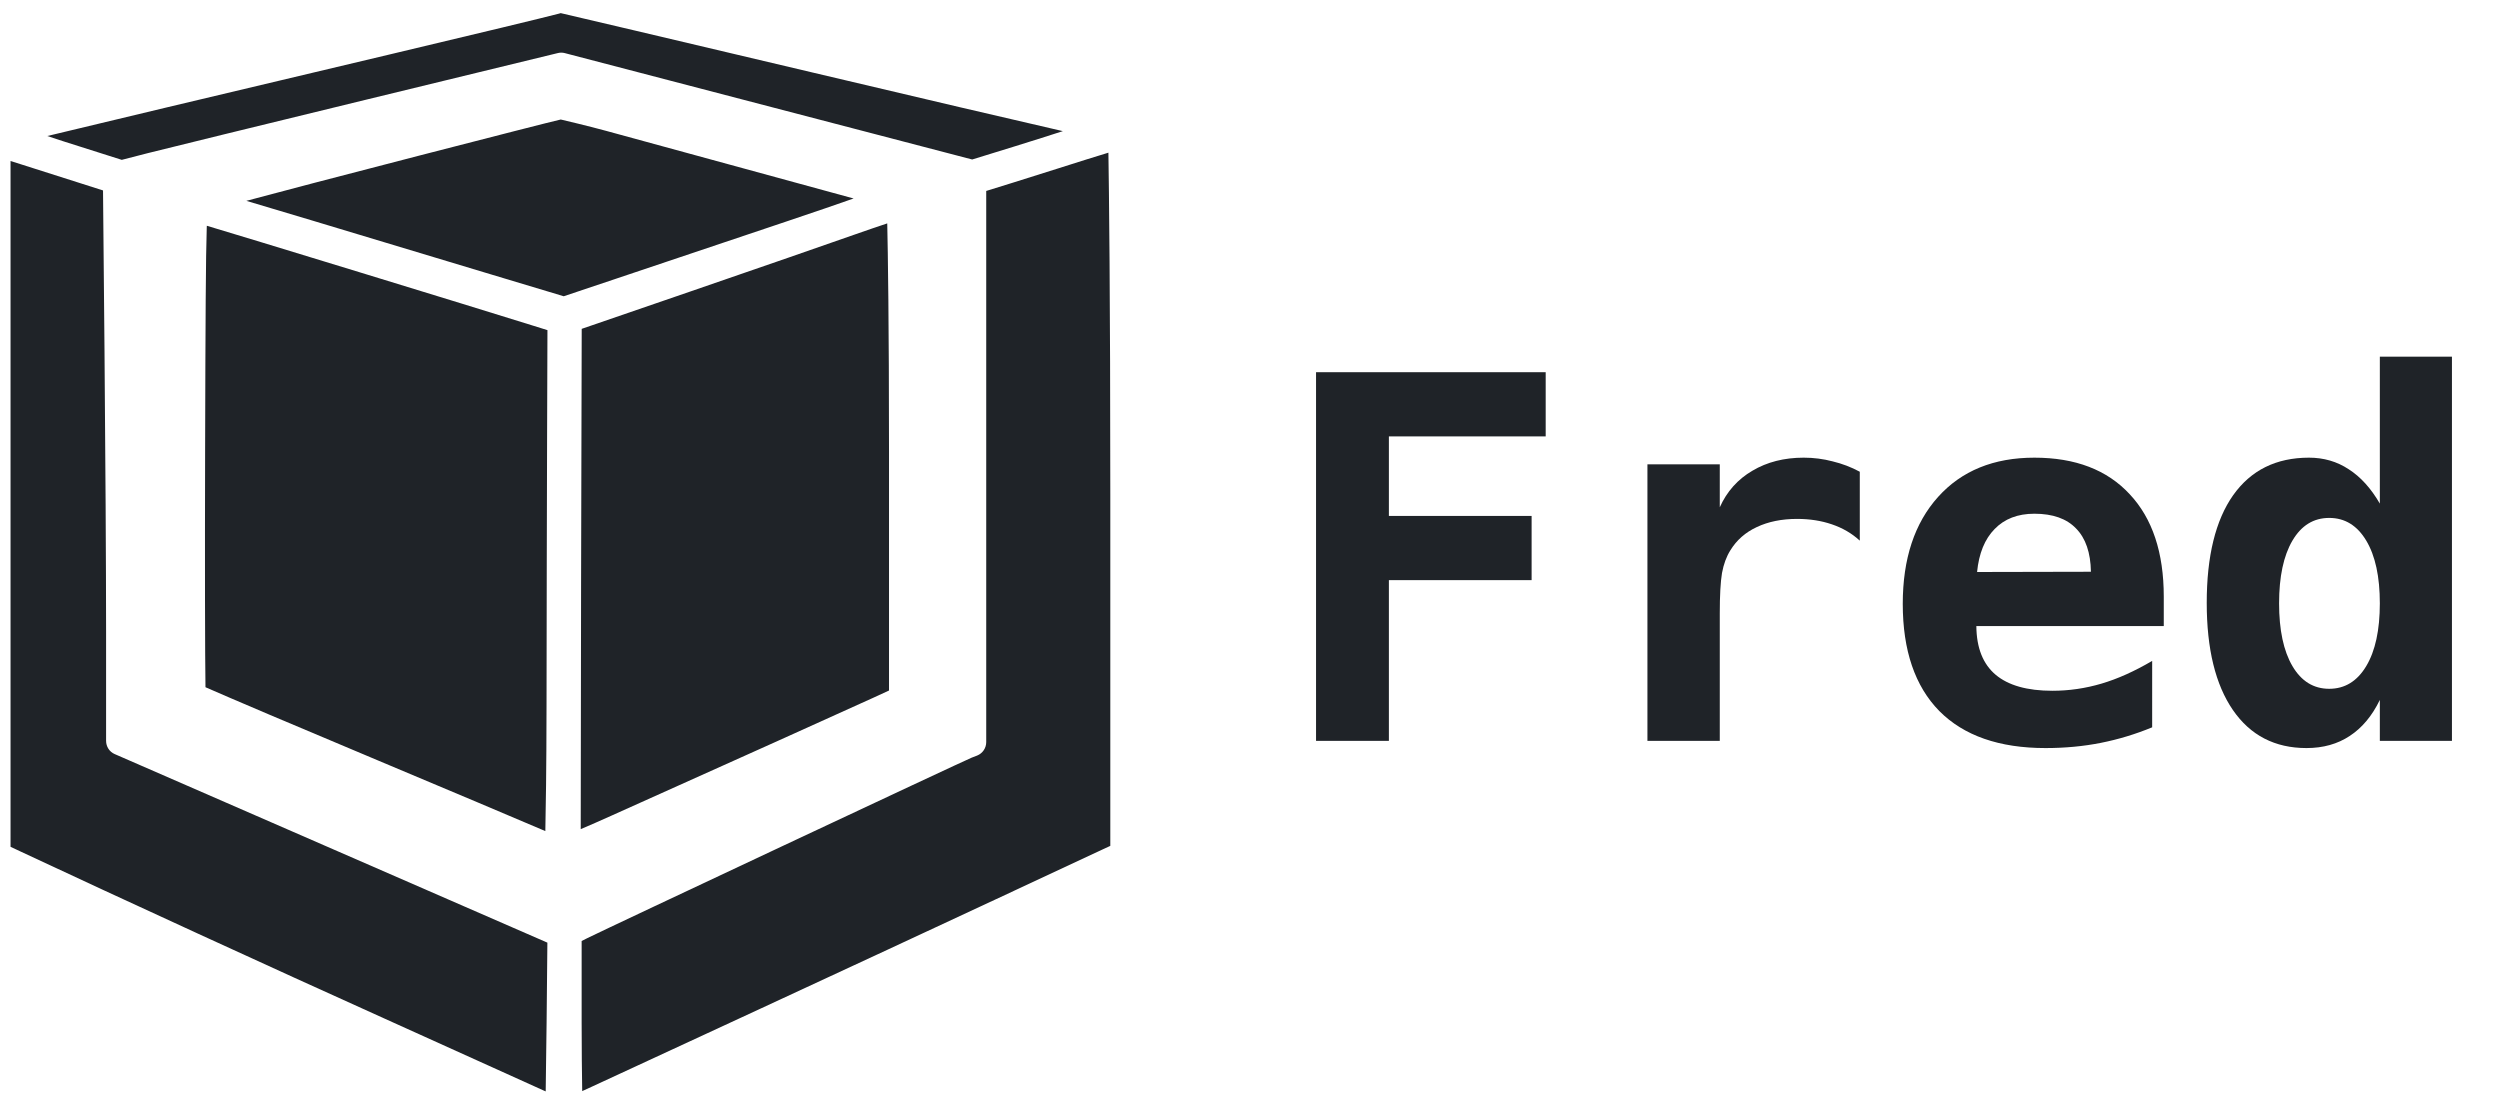
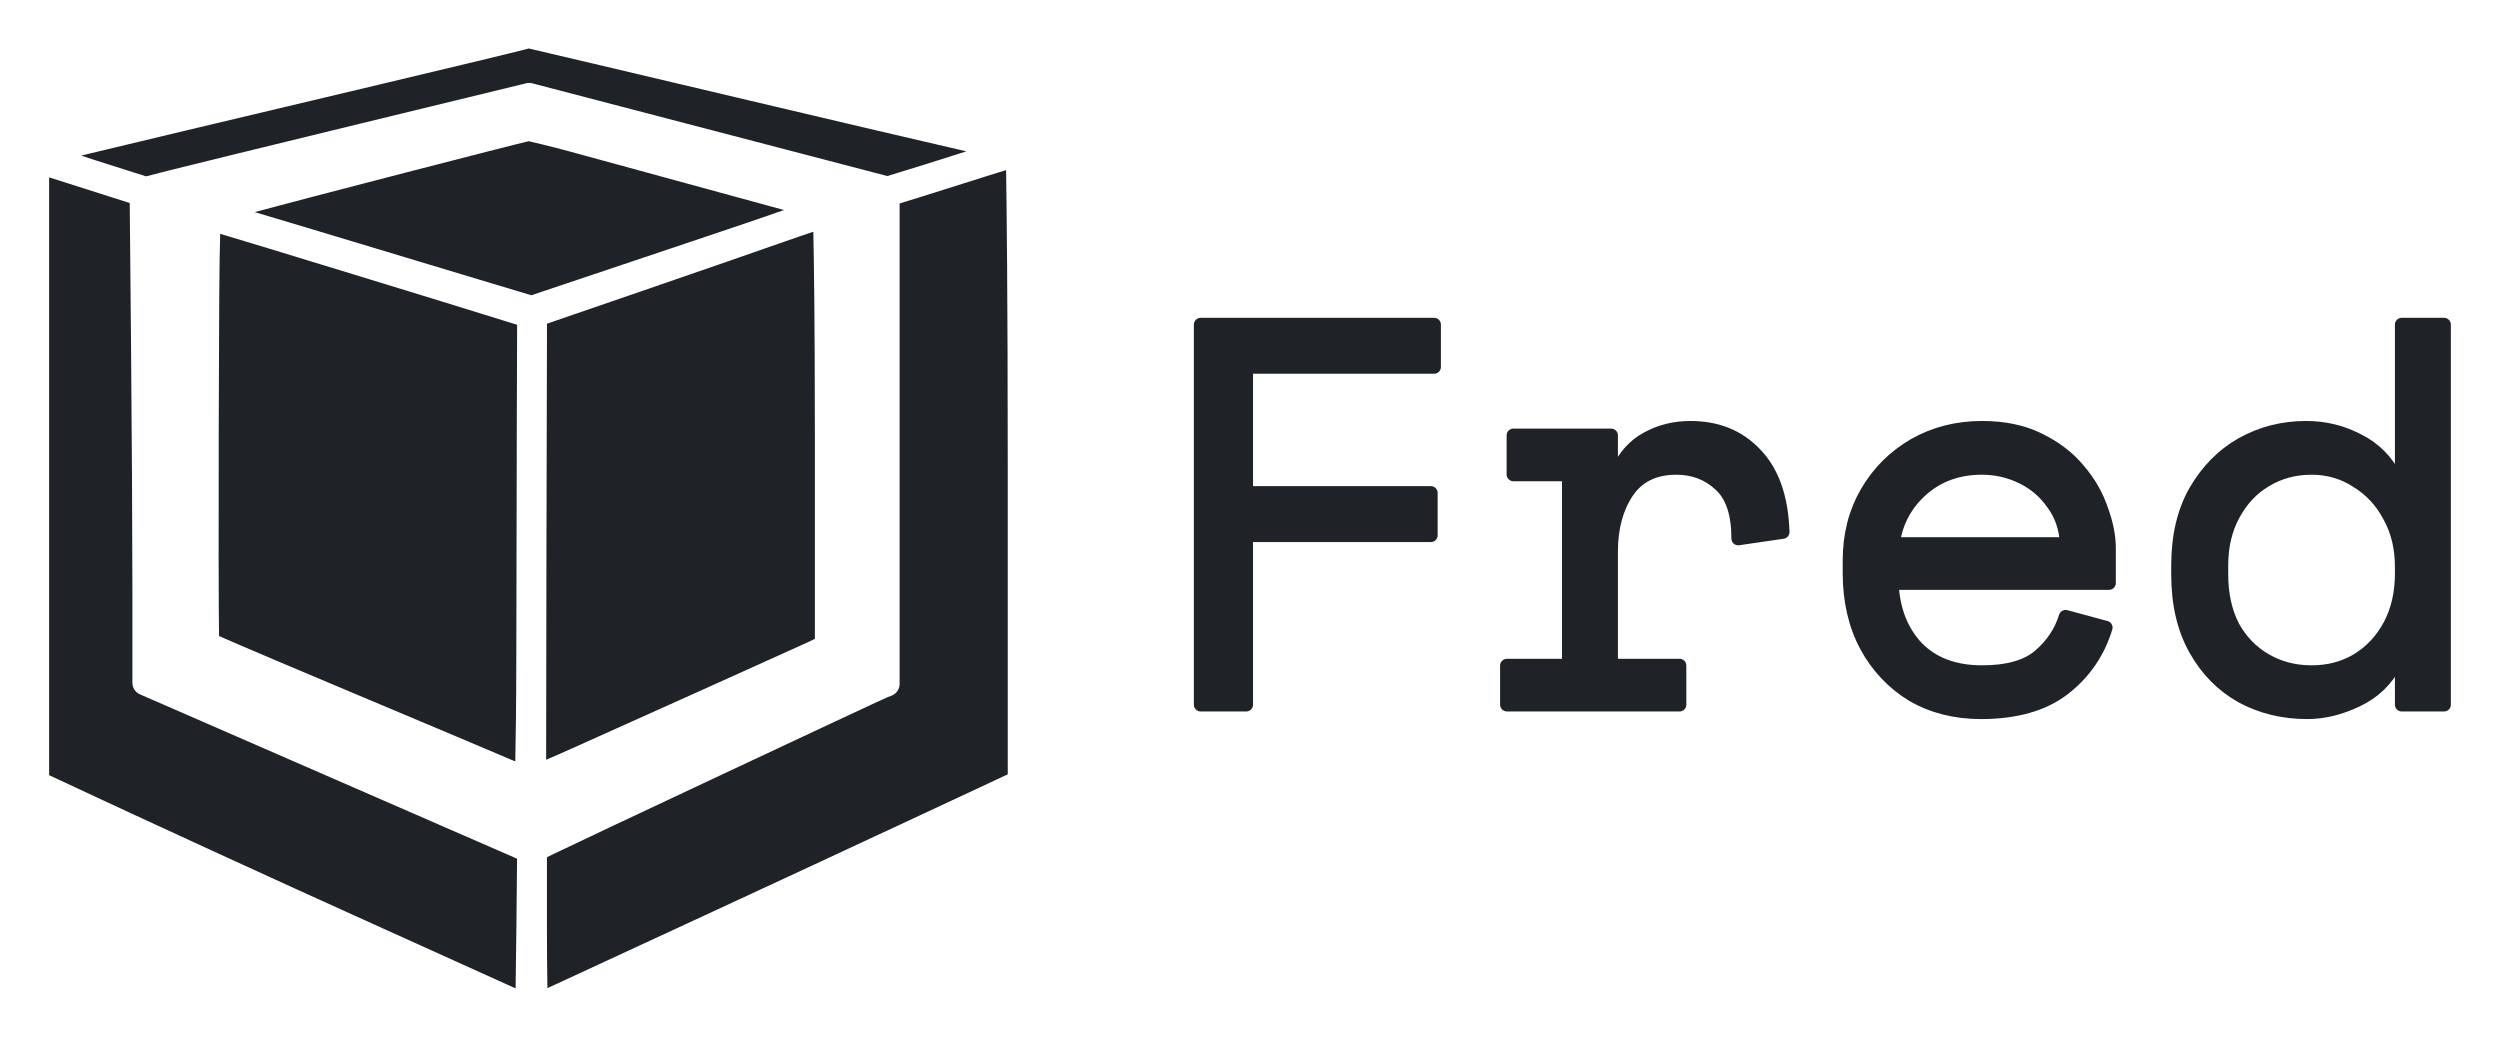
- <svg xmlns="http://www.w3.org/2000/svg" width="511" height="226" viewBox="0 0 511 226" fill="none">
-   <g transform="scale(1.0)">
+ <svg xmlns="http://www.w3.org/2000/svg" width="516" height="214" viewBox="-8.10 5.92 515.60 213.95" fill="none">
+   <g transform="translate(0,13.56) scale(0.88)">
    <path d="M111.539 223.082L111.035 222.86C108.671 221.775 94.046 215.171 78.541 208.172C55.4 197.74 24.99 183.784 4.246 174.07L2.154 173.087V32.91L4.38 33.613C7.653 34.641 13.193 36.401 16.689 37.532L21.058 38.925L21.362 71.795C21.539 91.032 21.685 116.813 21.685 129.096V151.43C21.685 152.604 22.371 153.674 23.432 154.128L111.884 192.676L111.726 208.935C111.669 214.613 111.596 219.72 111.539 223.082ZM226.558 31.207C226.672 38.529 226.946 59.908 226.946 101.068V172.897L225.361 173.63C223.56 174.452 213.646 179.088 203.328 183.916C193.04 188.73 171.584 198.692 155.675 206.059C139.753 213.425 124.147 220.644 120.992 222.111C120.328 222.42 119.651 222.728 119.002 223.021C118.944 219.559 118.887 214.275 118.887 208.98V192.339L120.085 191.737C123.786 189.889 197.205 155.405 198.617 154.863L199.726 154.436C200.835 153.996 201.585 152.911 201.585 151.693V39.029C203.257 38.529 209.582 36.548 216.341 34.406C220.346 33.13 224.035 31.97 226.558 31.207ZM42.276 46.145C47.39 47.641 98.08 63.152 108.599 66.453L111.899 67.481L111.826 89.286C111.784 102.476 111.726 127.042 111.712 143.873C111.697 157.517 111.554 165.837 111.466 169.873C105.386 167.276 92.186 161.7 77.186 155.405C60.734 148.509 46.649 142.521 42 140.468C41.901 134.554 41.867 114.995 41.925 92.058C41.995 65.044 42.065 52.308 42.257 46.63L42.276 46.145ZM181.353 45.661C181.484 51.486 181.714 66.013 181.714 92.367V141.142L178.428 142.654C173.746 144.797 147.679 156.55 124.883 166.763C122.678 167.761 120.458 168.73 118.7 169.478C118.7 161.142 118.729 141.788 118.773 119.411L118.902 67.216L141.136 59.572C154.451 54.993 169.61 49.74 174.841 47.891C177.118 47.084 179.524 46.276 181.353 45.661ZM114.622 24.427C115.545 24.647 119.939 25.675 123.83 26.731C151.41 34.259 166.585 38.397 174.48 40.569C171.253 41.699 166.815 43.239 160.935 45.206L126.294 56.842L115.228 60.555L100.284 56.063C91.596 53.452 75.184 48.508 63.813 45.073C58.871 43.592 54.176 42.183 50.353 41.053C57.269 39.205 68.656 36.197 86.076 31.706C100.53 27.979 112.821 24.825 114.622 24.427ZM114.608 2.682C118.398 3.548 133.773 7.187 166.194 14.846C187.059 19.791 209.078 24.941 215.102 26.306L217.247 26.804C214.626 27.656 211.369 28.683 207.506 29.886L198.716 32.6L178.659 27.362C167.203 24.383 148.284 19.439 136.626 16.386L115.443 10.855C114.985 10.733 114.506 10.728 114.046 10.841L75.184 20.29C53.778 25.498 33.532 30.458 30.185 31.309L24.892 32.674L12.882 28.86C11.745 28.494 10.668 28.14 9.663 27.803C20.242 25.235 41.74 20.129 79.693 11.119C96.942 7.024 111.451 3.533 114.262 2.785C114.377 2.754 114.508 2.71 114.608 2.682Z" fill="#1f2328" />
  </g>
-   <g transform="translate(233.97,-158.67) scale(0.51685)">
-     <path d="M 158.594,479.59 H 96.582 v 31.445 h 56.445 v 25.391 H 96.582 V 600 H 67.773 V 454.199 h 90.82 z" fill="#1f2328" />
-     <path d="m 282.812,520.801 q -4.688,-4.297 -11.035,-6.445 -6.25,-2.148 -13.77,-2.148 -9.082,0 -15.918,3.223 -6.738,3.125 -10.449,9.18 -2.344,3.711 -3.32,8.984 -0.879,5.273 -0.879,16.016 V 600 H 198.828 V 490.625 h 28.613 v 16.992 q 4.199,-9.375 12.891,-14.453 8.691,-5.176 20.312,-5.176 5.859,0 11.426,1.465 5.664,1.367 10.742,4.102 z" fill="#1f2328" />
-     <path d="m 398.438,594.629 q -9.961,4.102 -20.312,6.152 -10.352,2.051 -21.875,2.051 -27.441,0 -41.992,-14.648 -14.453,-14.746 -14.453,-42.383 0,-26.758 13.965,-42.285 13.965,-15.527 38.086,-15.527 24.316,0 37.695,14.453 13.477,14.355 13.477,40.527 v 11.621 h -74.121 q 0.098,12.891 7.617,19.238 7.52,6.348 22.461,6.348 9.863,0 19.434,-2.832 9.57,-2.832 20.02,-8.984 z m -24.219,-61.523 q -0.195,-11.328 -5.859,-17.09 -5.566,-5.859 -16.504,-5.859 -9.863,0 -15.723,6.055 -5.859,5.957 -6.934,16.992 z" fill="#1f2328" />
-     <path d="m 488.477,506.152 v -58.105 h 28.516 V 600 h -28.516 v -16.211 q -4.59,9.473 -11.914,14.258 -7.227,4.785 -17.09,4.785 -18.75,0 -29.102,-15.039 -10.352,-15.039 -10.352,-42.383 0,-27.734 10.449,-42.578 10.547,-14.844 29.98,-14.844 8.789,0 15.723,4.59 7.031,4.492 12.305,13.574 z m -39.844,39.453 q 0,15.82 5.273,24.805 5.273,8.984 14.551,8.984 9.277,0 14.648,-8.984 5.371,-8.984 5.371,-24.805 0,-15.82 -5.371,-24.805 -5.371,-8.984 -14.648,-8.984 -9.277,0 -14.551,8.984 -5.273,8.984 -5.273,24.805 z" fill="#1f2328" />
+   <g transform="translate(200.86,-184.80) scale(0.56022)">
+     <path d="M 69,600 V 460 h 86 v 15.6 H 85.8 V 522 h 68 v 15.6 h -68 V 600 Z" fill="#1f2328" stroke="#1f2328" stroke-width="5" stroke-linejoin="round" />
+     <path d="m 181.8,600 v -14.4 h 22.8 v -70.4 h -20.4 v -14.4 h 36 V 514 h 2.4 q 3.8,-8.2 10.8,-12 7.2,-4 16,-4 14.8,0 24,9.8 9.4,9.8 10,28.6 l -16.4,2.4 q 0,-13.8 -6.6,-19.8 -6.6,-6.2 -16.2,-6.2 -12.2,0 -18.2,9 -5.8,8.8 -5.8,21.8 v 42 h 25.2 V 600 Z" fill="#1f2328" stroke="#1f2328" stroke-width="5" stroke-linejoin="round" />
+     <path d="m 356.4,602.8 q -14.2,0 -25.2,-6.4 -10.8,-6.6 -17,-18 -6.2,-11.6 -6.2,-26.8 v -4.8 q 0,-14 6.4,-25 6.4,-11 17.4,-17.4 11.2,-6.4 25,-6.4 12.2,0 21,4.4 9,4.4 14.6,11.2 5.8,6.8 8.4,14.6 2.8,7.6 2.8,14.2 v 12.8 h -80 q 0.6,14.6 9.2,23.8 8.8,9 24,9 14.2,0 21.2,-6 7,-6 9.6,-14.4 l 14.8,4 q -4.2,13.8 -15.6,22.6 -11.2,8.6 -30.4,8.6 z m -32.4,-62 h 64 q -0.4,-8.6 -5,-14.8 -4.4,-6.4 -11.4,-9.8 -7,-3.4 -14.8,-3.4 -13.2,0 -22.2,8 -9,8 -10.6,20 z" fill="#1f2328" stroke="#1f2328" stroke-width="5" stroke-linejoin="round" />
+     <path d="m 476.6,602.8 q -13.2,0 -24,-5.8 -10.8,-6 -17.2,-17.4 -6.4,-11.4 -6.4,-27.6 v -3.2 q 0,-16.2 6.4,-27.4 6.6,-11.4 17.2,-17.4 10.8,-6 23.6,-6 10.2,0 19,4.6 9,4.4 13.8,13.8 h 2.4 V 460 h 15.6 v 140 h -15.6 v -15.2 h -2.4 q -4.8,9.2 -14.2,13.6 -9.2,4.4 -18.2,4.4 z m 1.6,-14.8 q 9.4,0 16.8,-4.4 7.6,-4.6 12,-12.8 4.4,-8.2 4.4,-19.2 v -2.4 q 0,-10.6 -4.6,-18.8 -4.4,-8.2 -12,-12.8 -7.4,-4.8 -16.6,-4.8 -9.4,0 -17,4.6 -7.4,4.4 -11.8,12.6 -4.4,8 -4.4,18.8 v 3.2 q 0,11 4.2,19.2 4.4,8 12,12.4 7.6,4.4 17,4.4 z" fill="#1f2328" stroke="#1f2328" stroke-width="5" stroke-linejoin="round" />
  </g>
</svg>
